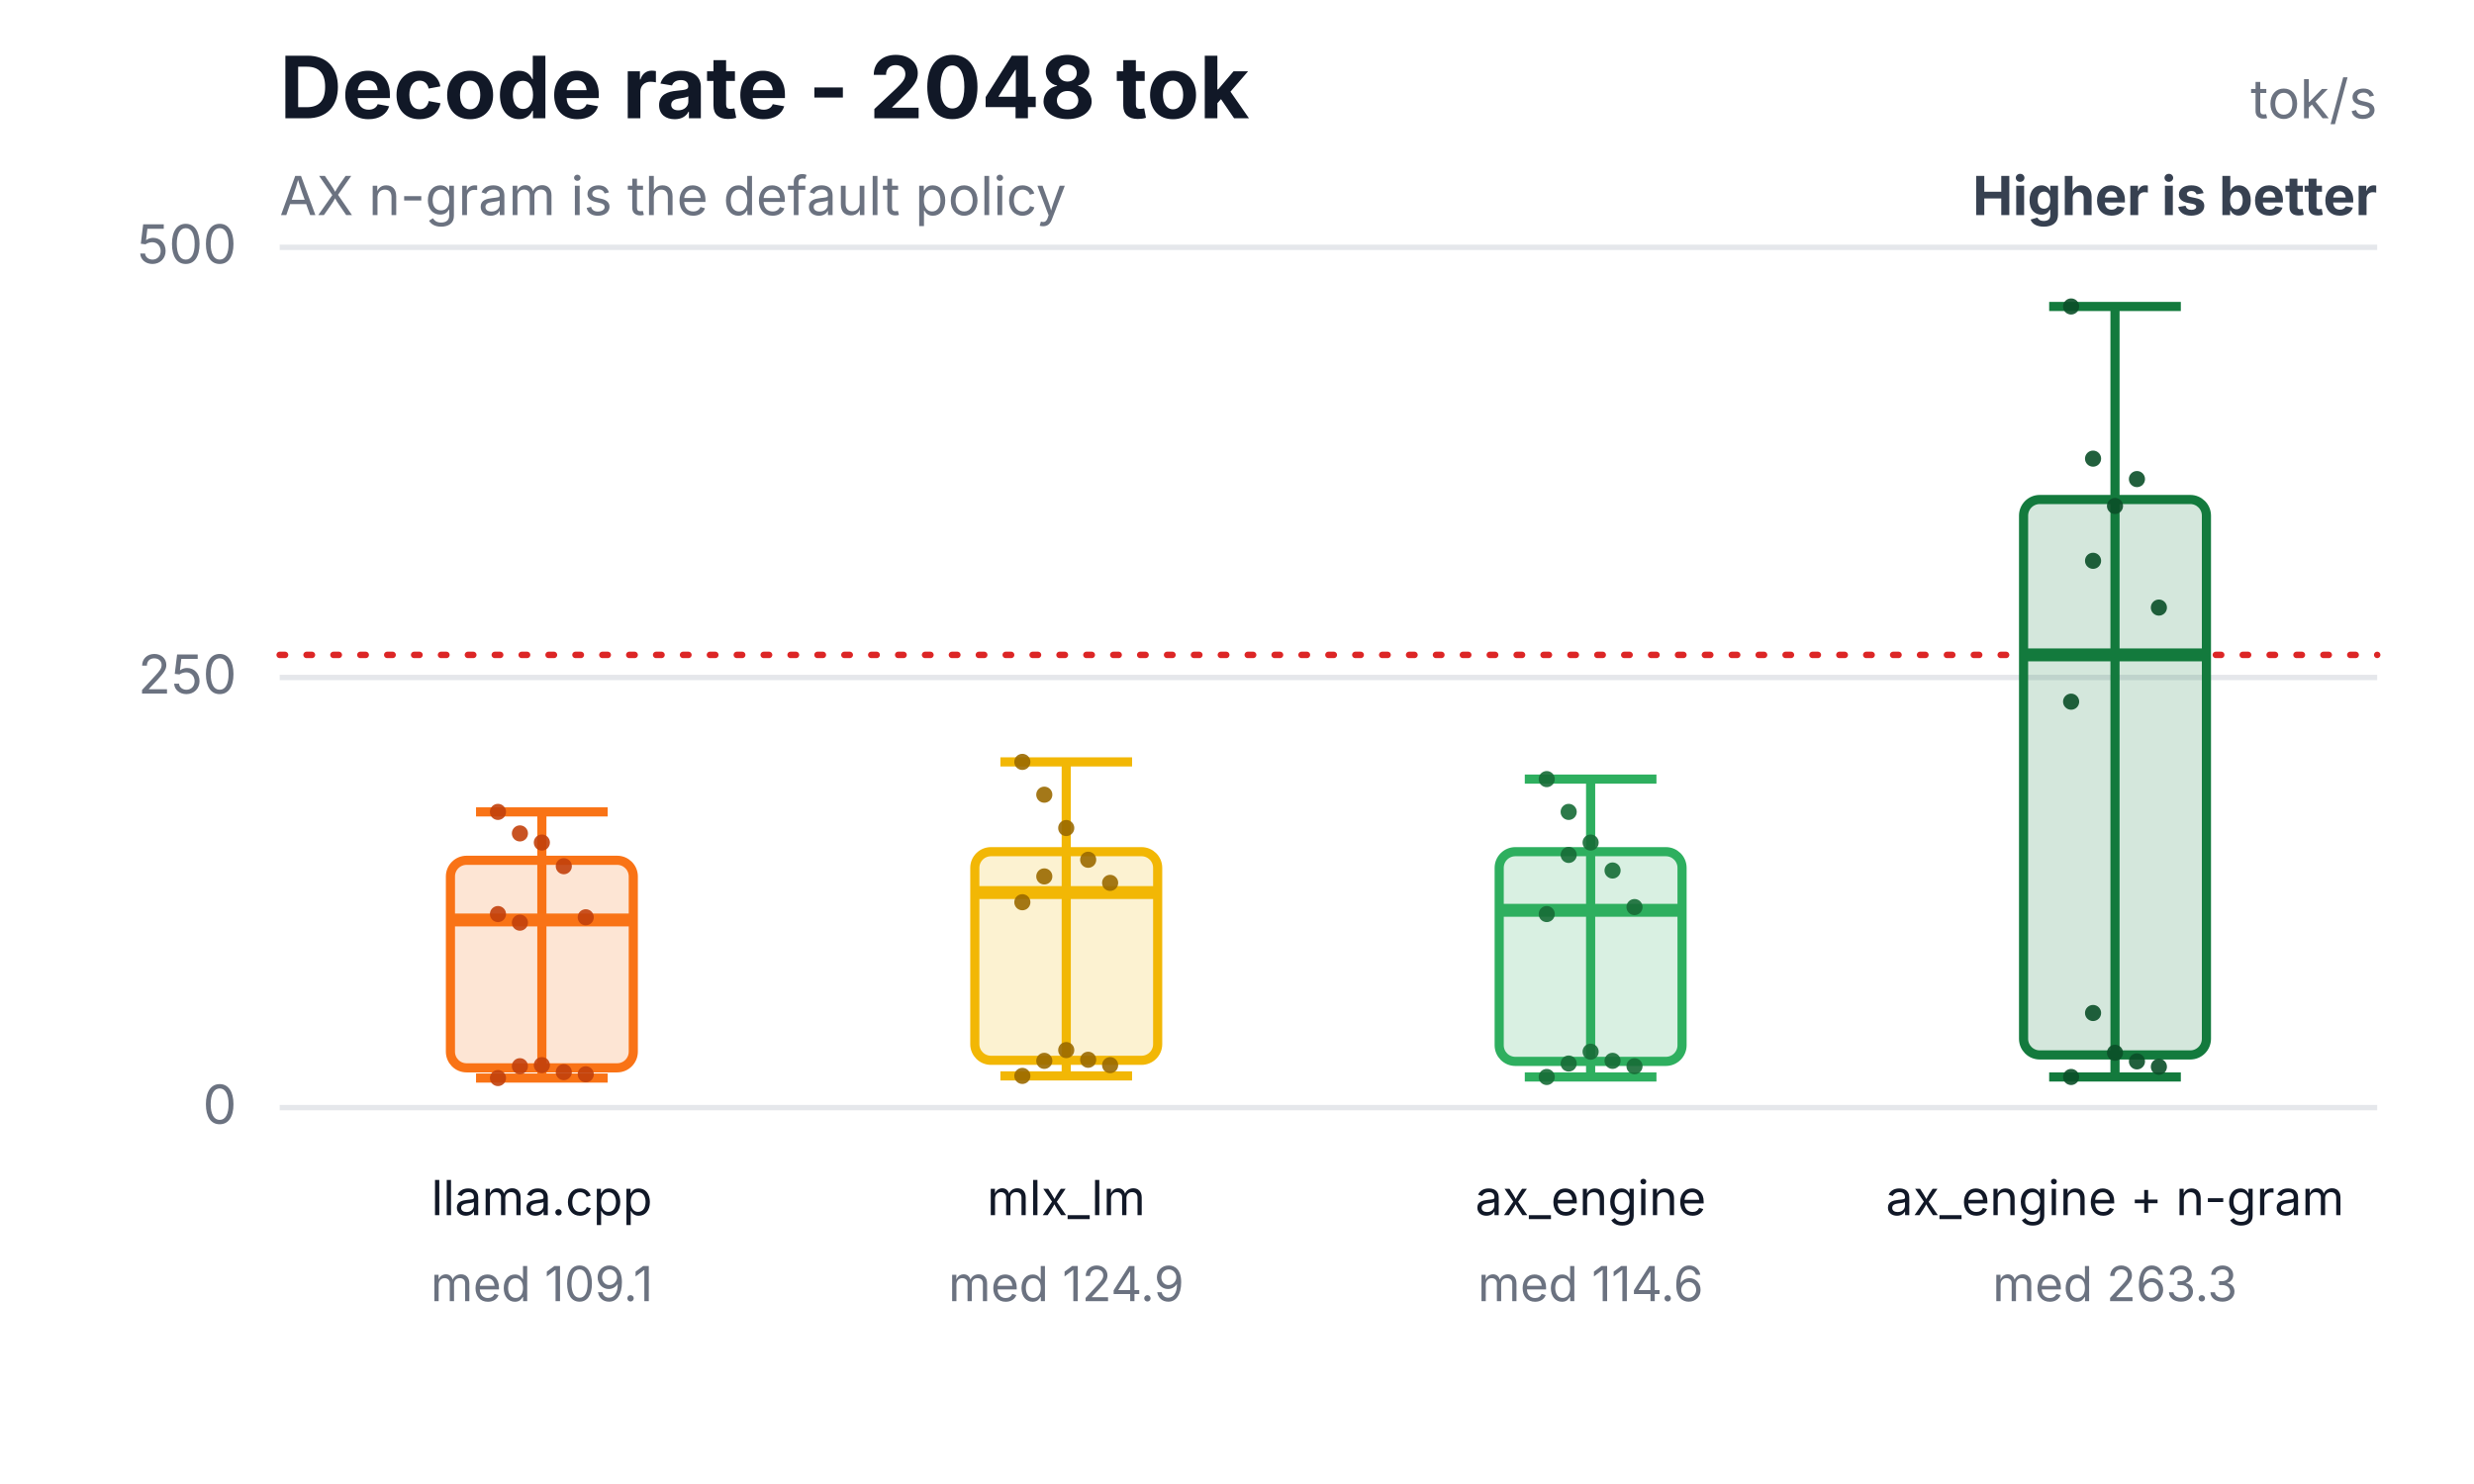
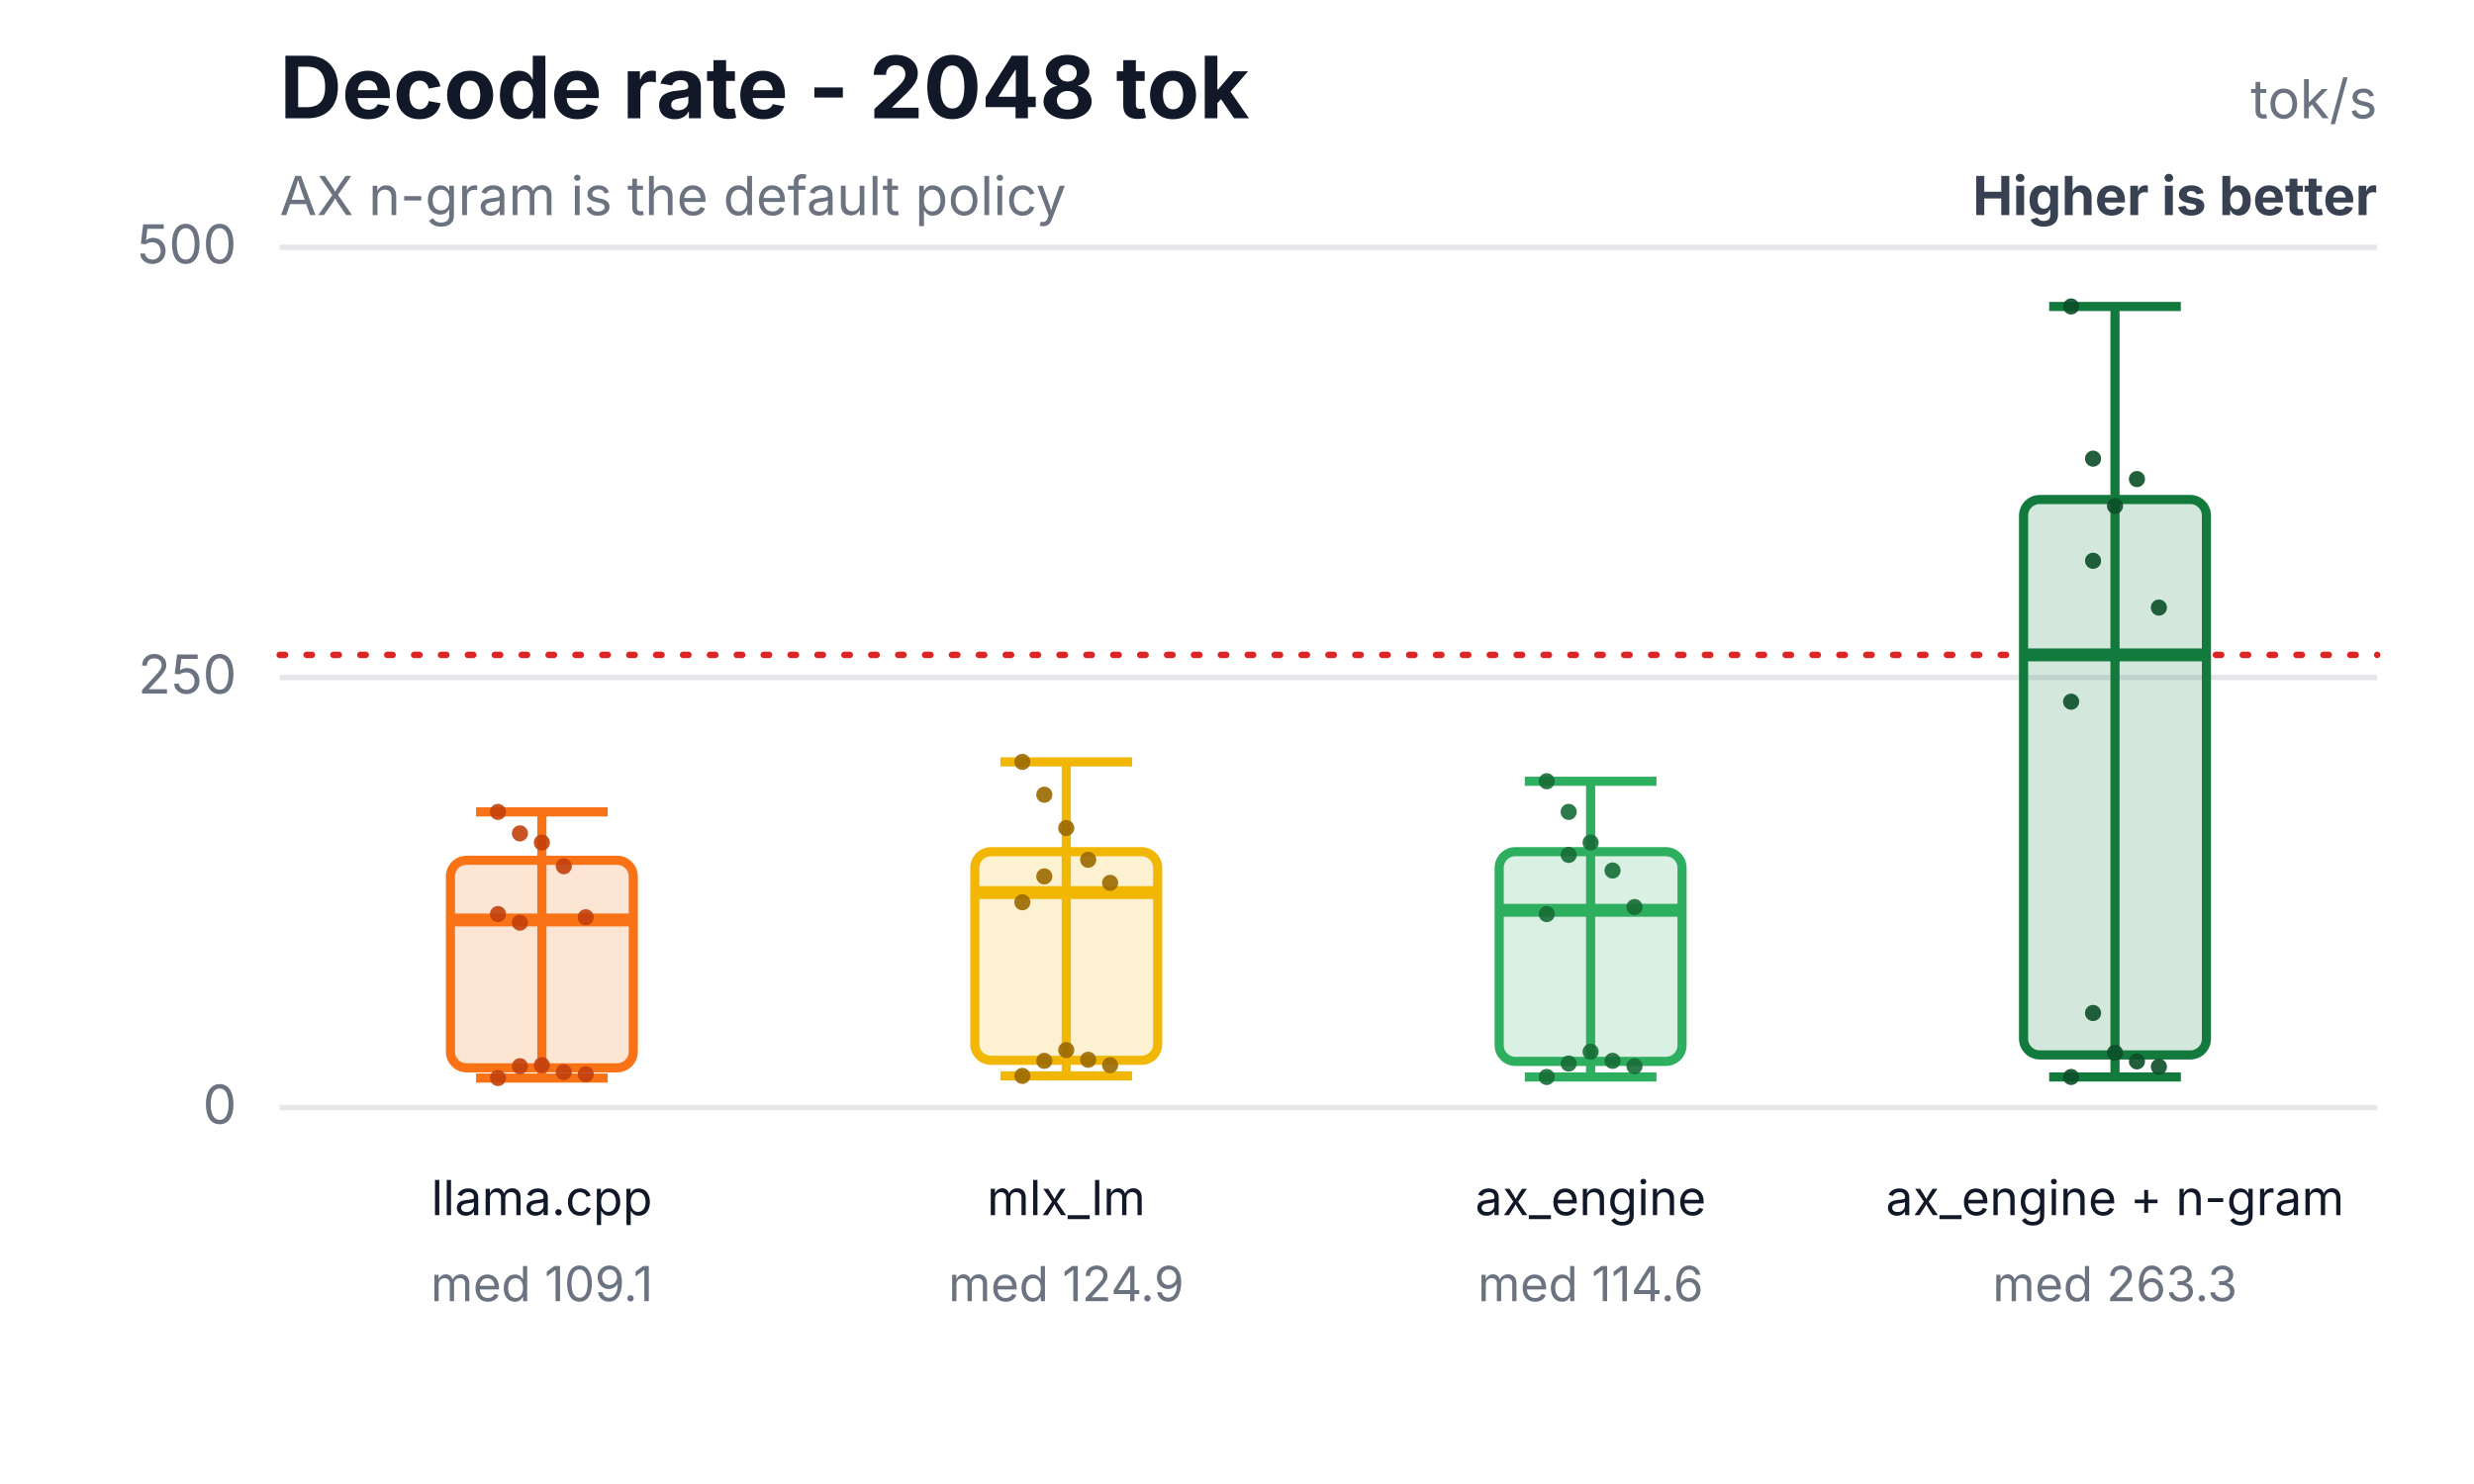
<svg xmlns="http://www.w3.org/2000/svg" width="460" height="276" viewBox="0 0 460 276" role="img" aria-labelledby="title desc">
  <rect width="460" height="276" fill="#ffffff" />
  <text x="52" y="22" font-family="Inter,Segoe UI,Arial,sans-serif" font-size="16" font-weight="700" fill="#111827">Decode rate - 2048 tok</text>
  <text x="52" y="40" font-family="Inter,Segoe UI,Arial,sans-serif" font-size="10" fill="#6b7280">AX n-gram is the default policy</text>
  <text x="442" y="22" text-anchor="end" font-family="Inter,Segoe UI,Arial,sans-serif" font-size="10" fill="#6b7280">tok/s</text>
  <text x="442" y="40" text-anchor="end" font-family="Inter,Segoe UI,Arial,sans-serif" font-size="10" font-weight="700" fill="#374151">Higher is better</text>
  <line x1="52" y1="206.0" x2="442" y2="206.0" stroke="#e5e7eb" stroke-width="1" />
  <text x="44" y="209.0" text-anchor="end" font-family="Inter,Segoe UI,Arial,sans-serif" font-size="10" fill="#6b7280">0</text>
  <line x1="52" y1="126.0" x2="442" y2="126.0" stroke="#e5e7eb" stroke-width="1" />
  <text x="44" y="129.0" text-anchor="end" font-family="Inter,Segoe UI,Arial,sans-serif" font-size="10" fill="#6b7280">250</text>
  <line x1="52" y1="46.0" x2="442" y2="46.0" stroke="#e5e7eb" stroke-width="1" />
  <text x="44" y="49.0" text-anchor="end" font-family="Inter,Segoe UI,Arial,sans-serif" font-size="10" fill="#6b7280">500</text>
  <line x1="52" y1="121.8" x2="442" y2="121.8" stroke="#dc2626" stroke-width="1.2" stroke-dasharray="1 4" stroke-linecap="round" />
  <line x1="100.75" y1="151.0" x2="100.75" y2="200.5" stroke="#f97316" stroke-width="1.7" />
  <line x1="88.51" y1="151.0" x2="112.99" y2="151.0" stroke="#f97316" stroke-width="1.7" />
  <line x1="88.51" y1="200.5" x2="112.99" y2="200.5" stroke="#f97316" stroke-width="1.7" />
  <rect x="83.75" y="160.0" width="34" height="38.6" rx="3" fill="#f97316" fill-opacity="0.18" stroke="#f97316" stroke-width="1.7" />
  <line x1="83.75" y1="171.1" x2="117.75" y2="171.1" stroke="#f97316" stroke-width="2.4" />
  <text x="100.75" y="226" text-anchor="middle" font-family="Inter,Segoe UI,Arial,sans-serif" font-size="9" fill="#111827">llama.cpp</text>
  <text x="100.75" y="242" text-anchor="middle" font-family="Inter,Segoe UI,Arial,sans-serif" font-size="9" fill="#6b7280">med 109.1</text>
  <circle cx="92.59" cy="151.0" r="1.5" fill="#c2410c" fill-opacity="0.9" />
  <circle cx="96.67" cy="155.0" r="1.5" fill="#c2410c" fill-opacity="0.9" />
  <circle cx="100.75" cy="156.7" r="1.5" fill="#c2410c" fill-opacity="0.9" />
  <circle cx="104.83" cy="161.1" r="1.5" fill="#c2410c" fill-opacity="0.9" />
  <circle cx="108.91" cy="170.6" r="1.5" fill="#c2410c" fill-opacity="0.9" />
  <circle cx="92.59" cy="170.0" r="1.5" fill="#c2410c" fill-opacity="0.9" />
  <circle cx="96.67" cy="198.3" r="1.5" fill="#c2410c" fill-opacity="0.9" />
  <circle cx="100.75" cy="198.1" r="1.5" fill="#c2410c" fill-opacity="0.9" />
  <circle cx="104.83" cy="199.4" r="1.5" fill="#c2410c" fill-opacity="0.9" />
  <circle cx="108.91" cy="199.8" r="1.5" fill="#c2410c" fill-opacity="0.9" />
  <circle cx="92.59" cy="200.5" r="1.5" fill="#c2410c" fill-opacity="0.9" />
  <circle cx="96.67" cy="171.6" r="1.5" fill="#c2410c" fill-opacity="0.9" />
  <line x1="198.25" y1="141.7" x2="198.25" y2="200.1" stroke="#f2b705" stroke-width="1.7" />
  <line x1="186.01" y1="141.7" x2="210.49" y2="141.7" stroke="#f2b705" stroke-width="1.7" />
  <line x1="186.01" y1="200.1" x2="210.49" y2="200.1" stroke="#f2b705" stroke-width="1.7" />
  <rect x="181.25" y="158.4" width="34" height="38.8" rx="3" fill="#f2b705" fill-opacity="0.18" stroke="#f2b705" stroke-width="1.7" />
  <line x1="181.25" y1="166.0" x2="215.25" y2="166.0" stroke="#f2b705" stroke-width="2.4" />
  <text x="198.25" y="226" text-anchor="middle" font-family="Inter,Segoe UI,Arial,sans-serif" font-size="9" fill="#111827">mlx_lm</text>
  <text x="198.25" y="242" text-anchor="middle" font-family="Inter,Segoe UI,Arial,sans-serif" font-size="9" fill="#6b7280">med 124.9</text>
  <circle cx="190.09" cy="141.7" r="1.5" fill="#9a6a00" fill-opacity="0.9" />
  <circle cx="194.17" cy="147.8" r="1.5" fill="#9a6a00" fill-opacity="0.9" />
  <circle cx="198.25" cy="154.0" r="1.5" fill="#9a6a00" fill-opacity="0.9" />
  <circle cx="202.33" cy="159.9" r="1.5" fill="#9a6a00" fill-opacity="0.9" />
  <circle cx="206.41" cy="164.2" r="1.5" fill="#9a6a00" fill-opacity="0.9" />
  <circle cx="190.09" cy="167.8" r="1.5" fill="#9a6a00" fill-opacity="0.9" />
  <circle cx="194.17" cy="197.3" r="1.5" fill="#9a6a00" fill-opacity="0.9" />
  <circle cx="198.25" cy="195.3" r="1.5" fill="#9a6a00" fill-opacity="0.9" />
  <circle cx="202.33" cy="197.1" r="1.5" fill="#9a6a00" fill-opacity="0.9" />
  <circle cx="206.41" cy="198.1" r="1.5" fill="#9a6a00" fill-opacity="0.9" />
  <circle cx="190.09" cy="200.1" r="1.5" fill="#9a6a00" fill-opacity="0.9" />
  <circle cx="194.17" cy="163.0" r="1.5" fill="#9a6a00" fill-opacity="0.9" />
-   <line x1="295.75" y1="144.9" x2="295.75" y2="200.3" stroke="#2eaf5f" stroke-width="1.7" />
-   <line x1="283.51" y1="144.9" x2="307.99" y2="144.9" stroke="#2eaf5f" stroke-width="1.7" />
+   <line x1="295.75" y1="145.3" x2="295.75" y2="200.3" stroke="#2eaf5f" stroke-width="1.7" />
+   <line x1="283.51" y1="145.3" x2="307.99" y2="145.3" stroke="#2eaf5f" stroke-width="1.7" />
  <line x1="283.51" y1="200.3" x2="307.99" y2="200.3" stroke="#2eaf5f" stroke-width="1.7" />
  <rect x="278.75" y="158.4" width="34" height="39.0" rx="3" fill="#2eaf5f" fill-opacity="0.18" stroke="#2eaf5f" stroke-width="1.7" />
  <line x1="278.75" y1="169.3" x2="312.75" y2="169.3" stroke="#2eaf5f" stroke-width="2.4" />
  <text x="295.75" y="226" text-anchor="middle" font-family="Inter,Segoe UI,Arial,sans-serif" font-size="9" fill="#111827">ax_engine</text>
  <text x="295.75" y="242" text-anchor="middle" font-family="Inter,Segoe UI,Arial,sans-serif" font-size="9" fill="#6b7280">med 114.6</text>
-   <circle cx="287.59" cy="144.9" r="1.5" fill="#176c37" fill-opacity="0.9" />
+   <circle cx="287.59" cy="145.3" r="1.5" fill="#176c37" fill-opacity="0.9" />
  <circle cx="291.67" cy="151.0" r="1.5" fill="#176c37" fill-opacity="0.9" />
  <circle cx="295.75" cy="156.7" r="1.5" fill="#176c37" fill-opacity="0.9" />
  <circle cx="299.83" cy="161.9" r="1.5" fill="#176c37" fill-opacity="0.9" />
  <circle cx="303.91" cy="168.7" r="1.5" fill="#176c37" fill-opacity="0.9" />
  <circle cx="287.59" cy="170.0" r="1.5" fill="#176c37" fill-opacity="0.9" />
  <circle cx="291.67" cy="197.8" r="1.5" fill="#176c37" fill-opacity="0.9" />
  <circle cx="295.75" cy="195.6" r="1.5" fill="#176c37" fill-opacity="0.9" />
  <circle cx="299.83" cy="197.3" r="1.5" fill="#176c37" fill-opacity="0.9" />
  <circle cx="303.91" cy="198.3" r="1.5" fill="#176c37" fill-opacity="0.9" />
  <circle cx="287.59" cy="200.3" r="1.5" fill="#176c37" fill-opacity="0.9" />
  <circle cx="291.67" cy="159.0" r="1.5" fill="#176c37" fill-opacity="0.9" />
  <line x1="393.25" y1="57.0" x2="393.25" y2="200.3" stroke="#137a3d" stroke-width="1.7" />
  <line x1="381.01" y1="57.0" x2="405.49" y2="57.0" stroke="#137a3d" stroke-width="1.7" />
  <line x1="381.01" y1="200.3" x2="405.49" y2="200.3" stroke="#137a3d" stroke-width="1.7" />
  <rect x="376.25" y="92.9" width="34" height="103.3" rx="3" fill="#137a3d" fill-opacity="0.18" stroke="#137a3d" stroke-width="1.7" />
  <line x1="376.25" y1="121.8" x2="410.25" y2="121.8" stroke="#137a3d" stroke-width="2.4" />
  <text x="393.25" y="226" text-anchor="middle" font-family="Inter,Segoe UI,Arial,sans-serif" font-size="9" fill="#111827">ax_engine + n-gram</text>
  <text x="393.25" y="242" text-anchor="middle" font-family="Inter,Segoe UI,Arial,sans-serif" font-size="9" fill="#6b7280">med 263.3</text>
  <circle cx="385.09" cy="57.0" r="1.5" fill="#0b4f28" fill-opacity="0.9" />
  <circle cx="389.17" cy="85.3" r="1.5" fill="#0b4f28" fill-opacity="0.9" />
  <circle cx="393.25" cy="94.1" r="1.5" fill="#0b4f28" fill-opacity="0.9" />
  <circle cx="397.33" cy="89.1" r="1.5" fill="#0b4f28" fill-opacity="0.9" />
  <circle cx="401.41" cy="113.0" r="1.5" fill="#0b4f28" fill-opacity="0.9" />
  <circle cx="385.09" cy="130.5" r="1.5" fill="#0b4f28" fill-opacity="0.9" />
  <circle cx="389.17" cy="188.4" r="1.5" fill="#0b4f28" fill-opacity="0.9" />
  <circle cx="393.25" cy="195.8" r="1.5" fill="#0b4f28" fill-opacity="0.9" />
  <circle cx="397.33" cy="197.4" r="1.5" fill="#0b4f28" fill-opacity="0.9" />
  <circle cx="401.41" cy="198.4" r="1.5" fill="#0b4f28" fill-opacity="0.9" />
  <circle cx="385.09" cy="200.3" r="1.5" fill="#0b4f28" fill-opacity="0.9" />
  <circle cx="389.17" cy="104.3" r="1.5" fill="#0b4f28" fill-opacity="0.9" />
</svg>
